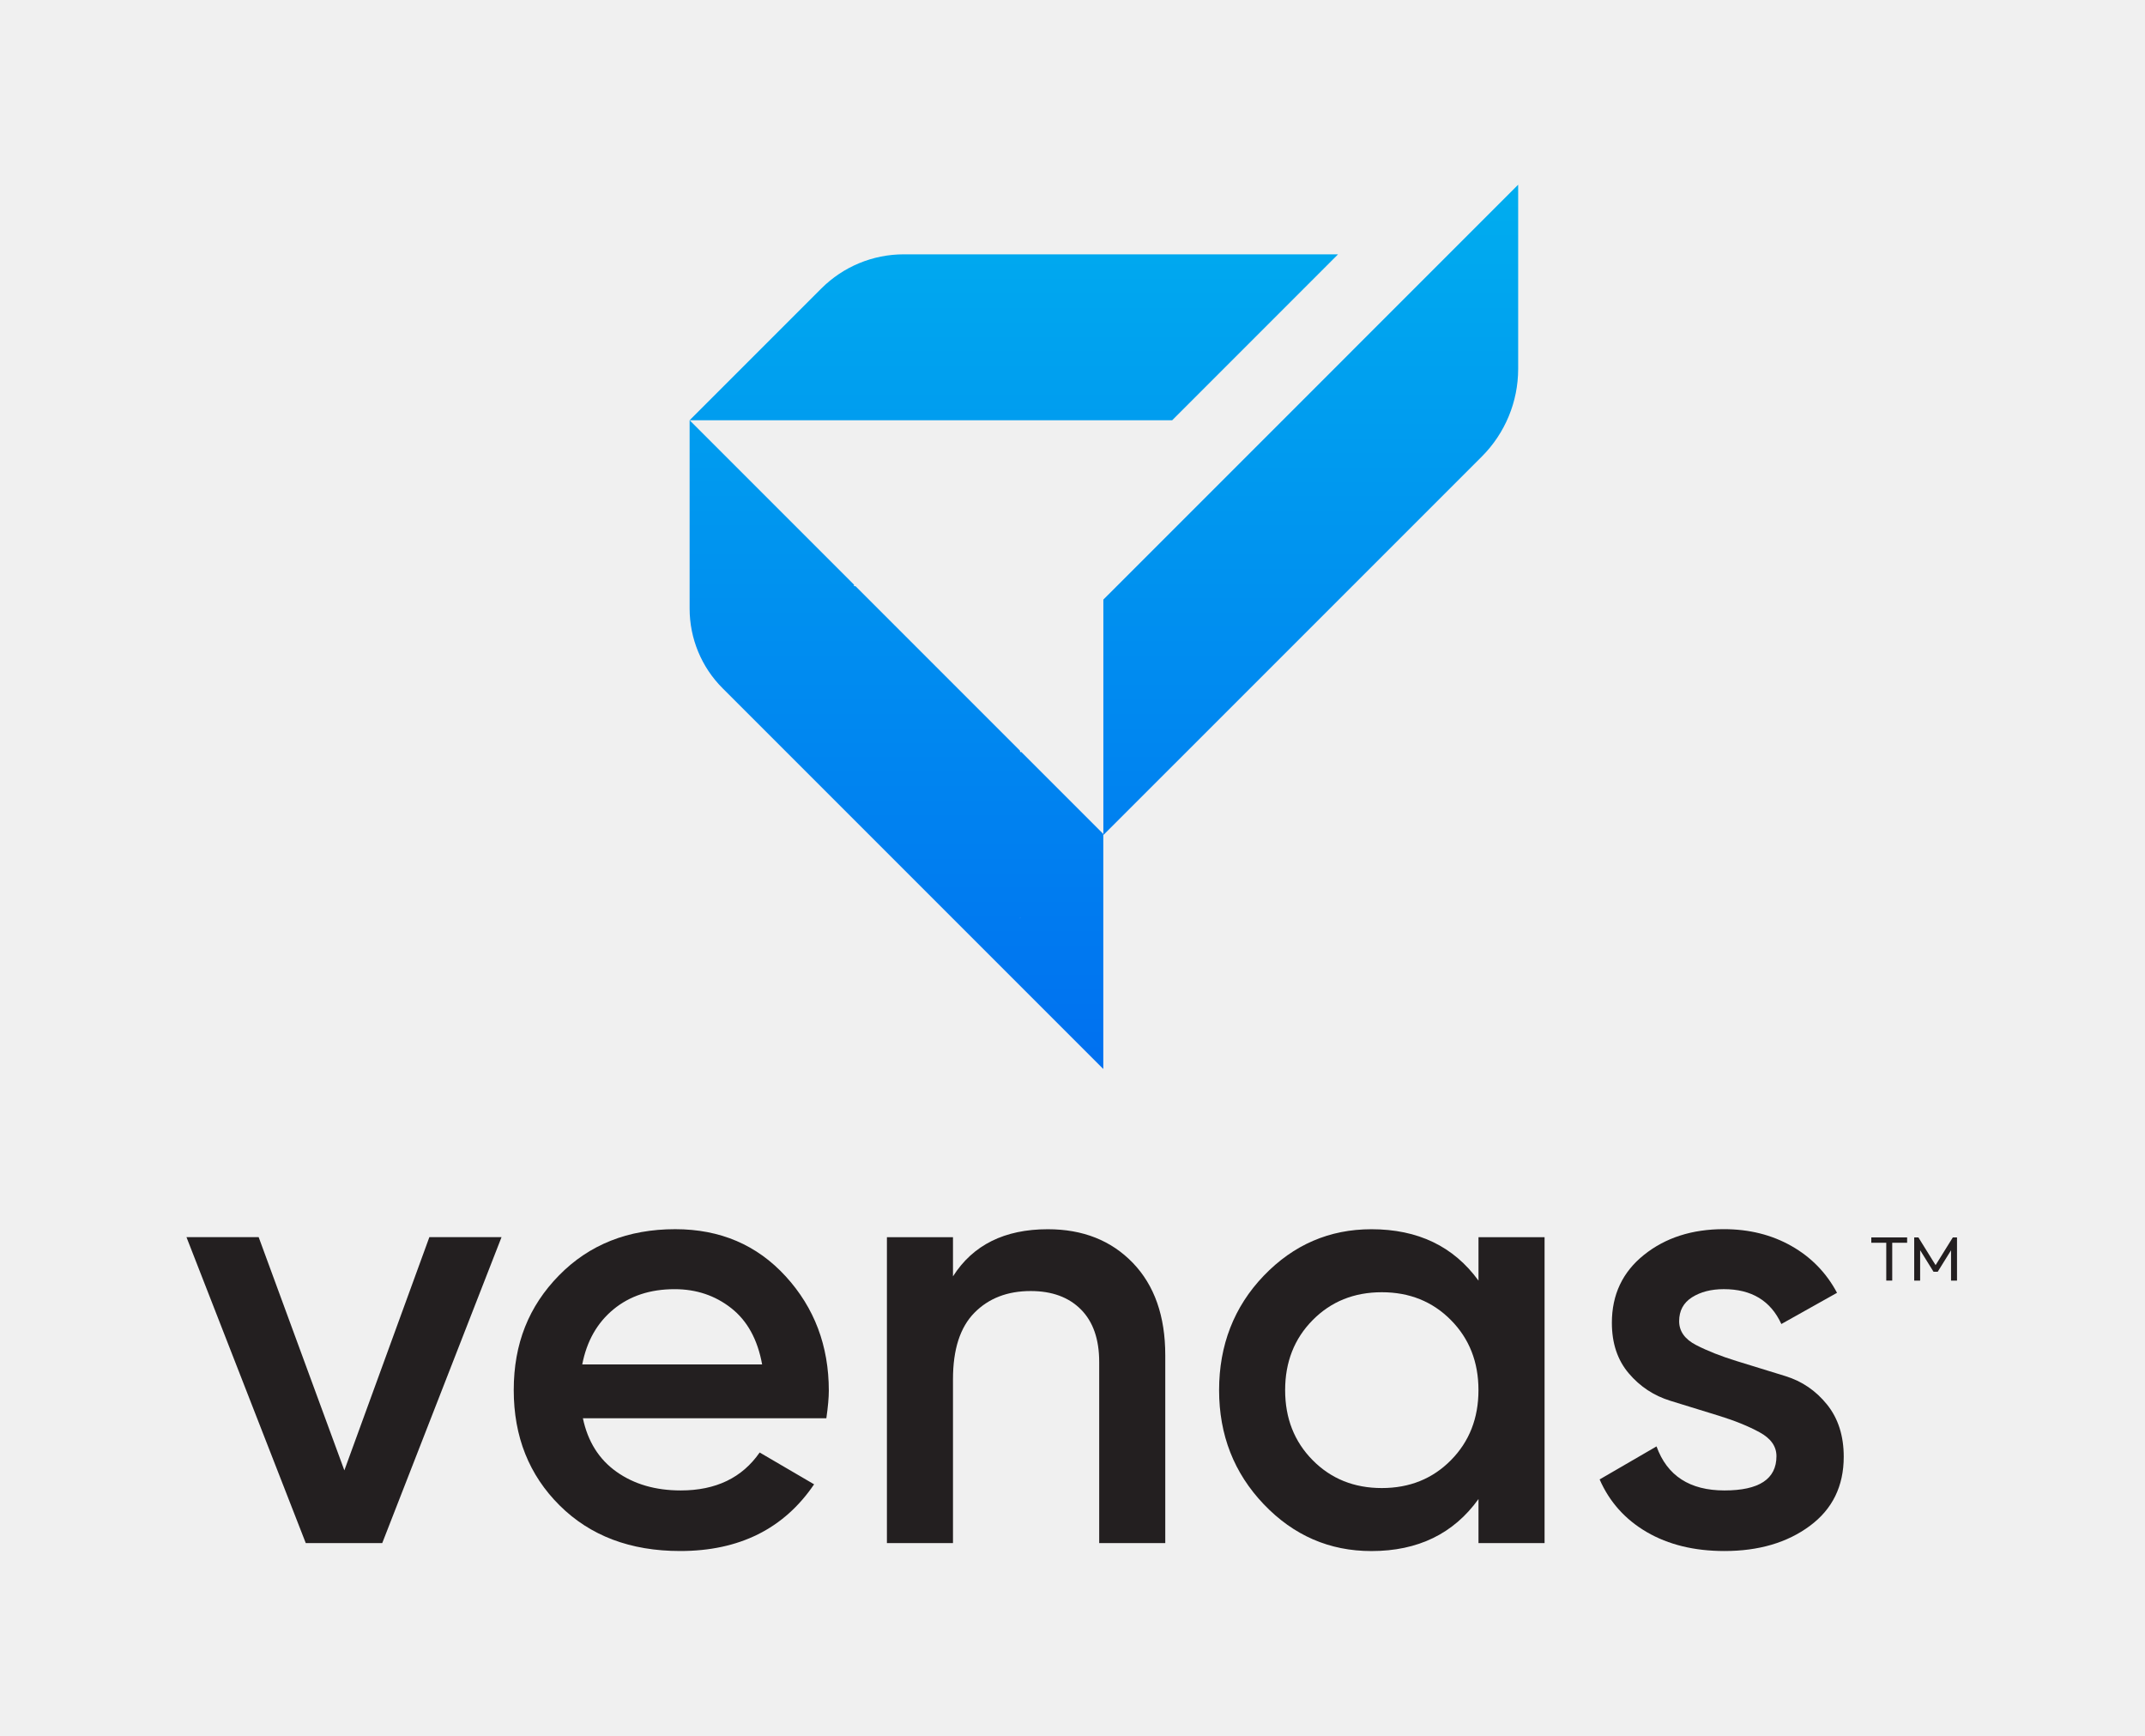
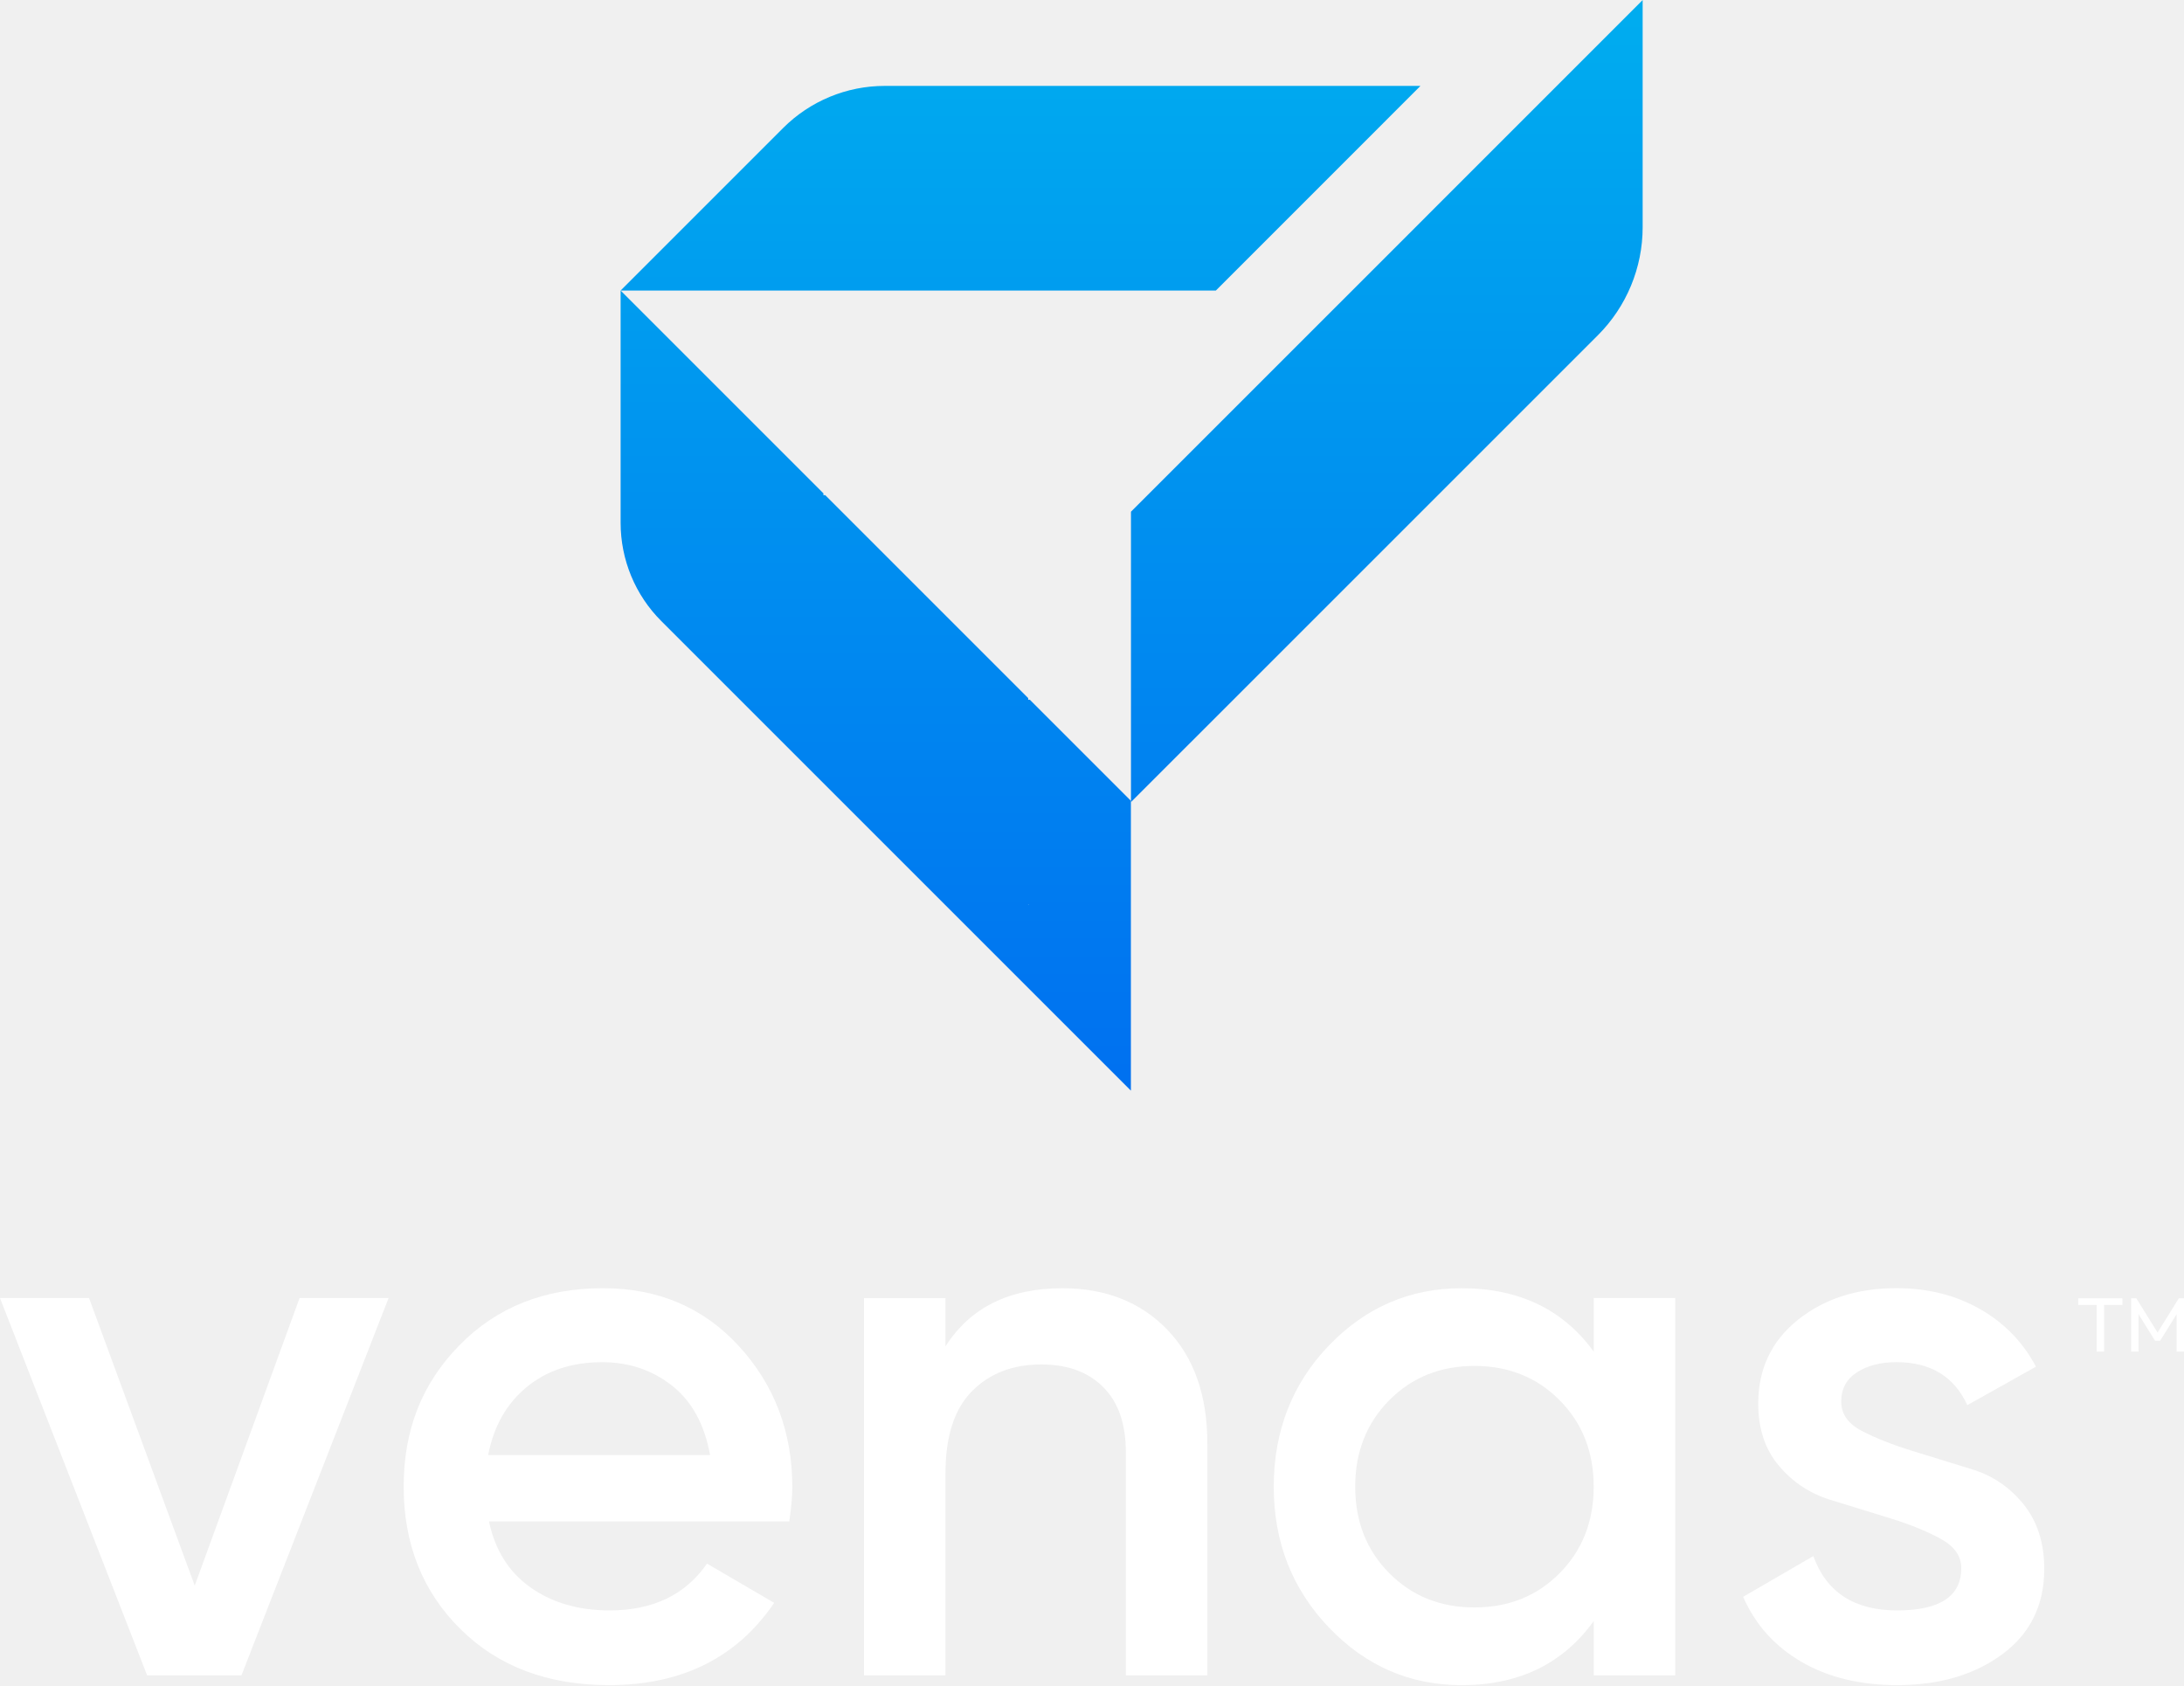
- <svg xmlns="http://www.w3.org/2000/svg" width="697" height="564" viewBox="0 0 697 564" fill="none">
-   <path d="M224.086 136.53L266.896 93.72C273.996 86.62 283.616 82.63 293.656 82.63H434.726V82.69L380.886 136.54H224.076L224.086 136.53Z" fill="url(#paint0_linear_301_1351)" />
-   <path d="M493.316 60V119.85C493.316 130.52 489.076 140.75 481.546 148.29L439.406 190.43H439.376V190.46L358.686 271.14L358.526 270.98V194.8L434.666 118.67L439.366 113.96L493.326 60H493.316Z" fill="url(#paint1_linear_301_1351)" />
-   <path d="M358.686 271.14L358.526 271.3V270.97L358.686 271.14Z" fill="url(#paint2_linear_301_1351)" />
-   <path d="M331.876 244.33H331.456V243.91L277.986 190.44H277.506V189.96L224.086 136.54V197.73C224.086 207.44 227.936 216.76 234.806 223.61L358.476 347.28L358.506 347.25V270.95L331.856 244.3V244.33H331.876ZM331.456 298.37V298.24H331.586L331.456 298.37Z" fill="url(#paint3_linear_301_1351)" />
-   <path d="M139.506 401.945H162.966L124.206 501.335H99.356L60.596 401.945H84.056L111.896 477.705L139.516 401.945H139.506Z" fill="#231F20" />
-   <path d="M189.406 460.782C190.996 468.332 194.636 474.132 200.336 478.172C206.036 482.212 212.986 484.232 221.206 484.232C232.606 484.232 241.146 480.122 246.846 471.902L264.536 482.242C254.726 496.692 240.216 503.912 221.006 503.912C204.836 503.912 191.786 498.972 181.846 489.102C171.906 479.232 166.936 466.742 166.936 451.632C166.936 436.522 171.836 424.372 181.646 414.362C191.456 404.362 204.046 399.352 219.416 399.352C233.996 399.352 245.956 404.452 255.296 414.662C264.636 424.872 269.316 437.262 269.316 451.832C269.316 454.082 269.046 457.072 268.516 460.782H189.396H189.406ZM189.206 443.292H247.646C246.186 435.212 242.836 429.112 237.606 425.002C232.366 420.892 226.246 418.842 219.216 418.842C211.266 418.842 204.636 421.032 199.336 425.402C194.036 429.772 190.656 435.742 189.196 443.292H189.206Z" fill="#231F20" />
-   <path d="M340.475 399.367C351.875 399.367 361.075 403.017 368.105 410.297C375.125 417.587 378.645 427.587 378.645 440.317V501.347H357.175V442.507C357.175 435.087 355.185 429.387 351.215 425.407C347.235 421.427 341.805 419.447 334.915 419.447C327.365 419.447 321.265 421.797 316.625 426.507C311.985 431.217 309.665 438.407 309.665 448.077V501.347H288.195V401.957H309.665V414.677C316.155 404.477 326.425 399.367 340.475 399.367Z" fill="#231F20" />
-   <path d="M480.425 401.947H501.895V501.337H480.425V487.027C472.335 498.287 460.745 503.927 445.635 503.927C431.985 503.927 420.325 498.857 410.645 488.717C400.975 478.577 396.135 466.227 396.135 451.647C396.135 437.067 400.975 424.547 410.645 414.477C420.315 404.407 431.985 399.367 445.635 399.367C460.745 399.367 472.335 404.937 480.425 416.067V401.957V401.947ZM426.545 474.407C432.505 480.437 439.995 483.457 449.005 483.457C458.015 483.457 465.505 480.447 471.465 474.407C477.425 468.377 480.415 460.787 480.415 451.647C480.415 442.507 477.435 434.917 471.465 428.887C465.505 422.857 458.015 419.837 449.005 419.837C439.995 419.837 432.505 422.857 426.545 428.887C420.585 434.917 417.595 442.507 417.595 451.647C417.595 460.787 420.575 468.377 426.545 474.407Z" fill="#231F20" />
-   <path d="M545.625 429.244C545.625 432.514 547.465 435.104 551.135 436.994C554.805 438.894 559.215 440.634 564.355 442.214C569.495 443.794 574.765 445.424 580.155 447.084C585.545 448.744 590.055 451.824 593.675 456.314C597.295 460.804 599.105 466.474 599.105 473.304C599.105 482.844 595.425 490.334 588.075 495.764C580.725 501.204 571.475 503.914 560.345 503.914C550.535 503.914 542.125 501.854 535.095 497.754C528.065 493.644 522.975 487.944 519.785 480.654L538.275 469.924C541.715 479.464 549.075 484.234 560.345 484.234C571.615 484.234 577.245 480.524 577.245 473.094C577.245 469.914 575.425 467.334 571.775 465.344C568.125 463.354 563.735 461.574 558.595 459.984C553.455 458.404 548.185 456.774 542.795 455.114C537.405 453.454 532.885 450.474 529.235 446.164C525.585 441.864 523.765 436.394 523.765 429.764C523.765 420.624 527.245 413.264 534.205 407.694C541.165 402.124 549.815 399.344 560.145 399.344C568.365 399.344 575.685 401.164 582.115 404.814C588.545 408.464 593.475 413.534 596.925 420.024L578.835 430.164C575.385 422.614 569.165 418.834 560.145 418.834C556.035 418.834 552.595 419.724 549.805 421.484C547.025 423.254 545.625 425.834 545.625 429.234V429.244Z" fill="#231F20" />
-   <path d="M608.064 403.763V402.023H619.704V403.763H608.064ZM612.924 416.053V402.433H614.864V416.053H612.924Z" fill="#231F20" />
-   <path d="M622.004 416.053V402.023H623.364L629.424 411.783H628.494L634.554 402.023H635.914V416.053H633.974V405.363L634.424 405.483L629.644 413.183H628.284L623.504 405.483L623.934 405.363V416.053H621.994H622.004Z" fill="#231F20" />
+ <svg xmlns="http://www.w3.org/2000/svg" fill="none" viewBox="60.6 60 575.32 443.92">
+   <path d="M224.086 136.53L266.896 93.72C273.996 86.62 283.616 82.63 293.656 82.63H434.726V82.69L380.886 136.54H224.076L224.086 136.53Z" fill="url(#paint0_linear_50_30)" />
+   <path d="M493.316 60V119.85C493.316 130.52 489.076 140.75 481.546 148.29L439.406 190.43H439.376V190.46L358.686 271.14L358.526 270.98V194.8L434.666 118.67L439.366 113.96L493.326 60H493.316Z" fill="url(#paint1_linear_50_30)" />
+   <path d="M358.686 271.14L358.526 271.3V270.97L358.686 271.14Z" fill="url(#paint2_linear_50_30)" />
+   <path d="M331.876 244.33H331.456V243.91L277.986 190.44H277.506V189.96L224.086 136.54V197.73C224.086 207.44 227.936 216.76 234.806 223.61L358.476 347.28L358.506 347.25V270.95L331.856 244.3V244.33H331.876ZM331.456 298.37V298.24H331.586L331.456 298.37Z" fill="url(#paint3_linear_50_30)" />
+   <path d="M139.506 401.943H162.966L124.206 501.333H99.356L60.596 401.943H84.056L111.896 477.703L139.516 401.943H139.506Z" fill="white" />
+   <path d="M189.406 460.784C190.996 468.334 194.636 474.134 200.336 478.174C206.036 482.214 212.986 484.234 221.206 484.234C232.606 484.234 241.146 480.124 246.846 471.904L264.536 482.244C254.726 496.694 240.216 503.914 221.006 503.914C204.836 503.914 191.786 498.974 181.846 489.104C171.906 479.234 166.936 466.743 166.936 451.633C166.936 436.523 171.836 424.374 181.646 414.364C191.456 404.364 204.046 399.354 219.416 399.354C233.996 399.354 245.956 404.454 255.296 414.664C264.636 424.874 269.316 437.263 269.316 451.833C269.316 454.083 269.046 457.074 268.516 460.784H189.396H189.406ZM189.206 443.294H247.646C246.186 435.214 242.836 429.113 237.606 425.003C232.366 420.893 226.246 418.844 219.216 418.844C211.266 418.844 204.636 421.034 199.336 425.404C194.036 429.774 190.656 435.744 189.196 443.294H189.206Z" fill="white" />
+   <path d="M340.475 399.363C351.875 399.363 361.075 403.013 368.105 410.293C375.125 417.583 378.645 427.583 378.645 440.313V501.343H357.175V442.503C357.175 435.083 355.185 429.383 351.215 425.403C347.235 421.423 341.805 419.443 334.915 419.443C327.365 419.443 321.265 421.793 316.625 426.503C311.985 431.213 309.665 438.403 309.665 448.073V501.343H288.195V401.953H309.665V414.673C316.155 404.473 326.425 399.363 340.475 399.363Z" fill="white" />
+   <path d="M480.426 401.943H501.896V501.333H480.426V487.023C472.336 498.283 460.746 503.923 445.636 503.923C431.986 503.923 420.326 498.853 410.646 488.713C400.976 478.573 396.136 466.223 396.136 451.643C396.136 437.063 400.976 424.543 410.646 414.473C420.316 404.403 431.986 399.363 445.636 399.363C460.746 399.363 472.336 404.933 480.426 416.063V401.953V401.943ZM426.546 474.403C432.506 480.433 439.996 483.453 449.006 483.453C458.016 483.453 465.506 480.443 471.466 474.403C477.426 468.373 480.416 460.783 480.416 451.643C480.416 442.503 477.436 434.913 471.466 428.883C465.506 422.853 458.016 419.833 449.006 419.833C439.996 419.833 432.506 422.853 426.546 428.883C420.586 434.913 417.596 442.503 417.596 451.643C417.596 460.783 420.576 468.373 426.546 474.403Z" fill="white" />
+   <path d="M545.626 429.244C545.626 432.514 547.466 435.104 551.136 436.994C554.806 438.894 559.216 440.634 564.356 442.214C569.496 443.794 574.766 445.424 580.156 447.084C585.546 448.744 590.056 451.824 593.676 456.314C597.296 460.804 599.106 466.474 599.106 473.304C599.106 482.844 595.426 490.334 588.076 495.764C580.726 501.204 571.476 503.914 560.346 503.914C550.536 503.914 542.126 501.854 535.096 497.754C528.066 493.644 522.976 487.944 519.786 480.654L538.276 469.924C541.716 479.464 549.076 484.234 560.346 484.234C571.616 484.234 577.246 480.524 577.246 473.094C577.246 469.914 575.426 467.334 571.776 465.344C568.126 463.354 563.736 461.574 558.596 459.984C553.456 458.404 548.186 456.774 542.796 455.114C537.406 453.454 532.886 450.474 529.236 446.164C525.586 441.864 523.766 436.394 523.766 429.764C523.766 420.624 527.246 413.264 534.206 407.694C541.166 402.124 549.816 399.344 560.146 399.344C568.366 399.344 575.686 401.164 582.116 404.814C588.546 408.464 593.476 413.534 596.926 420.024L578.836 430.164C575.386 422.614 569.166 418.834 560.146 418.834C556.036 418.834 552.596 419.724 549.806 421.484C547.026 423.254 545.626 425.834 545.626 429.234V429.244Z" fill="white" />
+   <path d="M608.064 403.763V402.023H619.704V403.763H608.064ZM612.924 416.053V402.433H614.864V416.053H612.924Z" fill="white" />
+   <path d="M622.004 416.053V402.023H623.364L629.424 411.783H628.494L634.554 402.023H635.914V416.053H633.974V405.363L634.424 405.483L629.644 413.183H628.284L623.504 405.483L623.934 405.363V416.053H621.994H622.004Z" fill="white" />
  <defs>
-     <linearGradient id="paint0_linear_301_1351" x1="358.701" y1="60" x2="358.701" y2="347.28" gradientUnits="userSpaceOnUse">
+     <linearGradient id="paint0_linear_50_30" x1="358.701" y1="60" x2="358.701" y2="347.28" gradientUnits="userSpaceOnUse">
      <stop stop-color="#00ADEF" />
      <stop offset="1" stop-color="#0070F0" />
    </linearGradient>
-     <linearGradient id="paint1_linear_301_1351" x1="358.701" y1="60" x2="358.701" y2="347.28" gradientUnits="userSpaceOnUse">
+     <linearGradient id="paint1_linear_50_30" x1="358.701" y1="60" x2="358.701" y2="347.28" gradientUnits="userSpaceOnUse">
      <stop stop-color="#00ADEF" />
      <stop offset="1" stop-color="#0070F0" />
    </linearGradient>
-     <linearGradient id="paint2_linear_301_1351" x1="358.701" y1="60" x2="358.701" y2="347.28" gradientUnits="userSpaceOnUse">
+     <linearGradient id="paint2_linear_50_30" x1="358.701" y1="60" x2="358.701" y2="347.28" gradientUnits="userSpaceOnUse">
      <stop stop-color="#00ADEF" />
      <stop offset="1" stop-color="#0070F0" />
    </linearGradient>
-     <linearGradient id="paint3_linear_301_1351" x1="358.701" y1="60" x2="358.701" y2="347.28" gradientUnits="userSpaceOnUse">
+     <linearGradient id="paint3_linear_50_30" x1="358.701" y1="60" x2="358.701" y2="347.28" gradientUnits="userSpaceOnUse">
      <stop stop-color="#00ADEF" />
      <stop offset="1" stop-color="#0070F0" />
    </linearGradient>
  </defs>
</svg>
